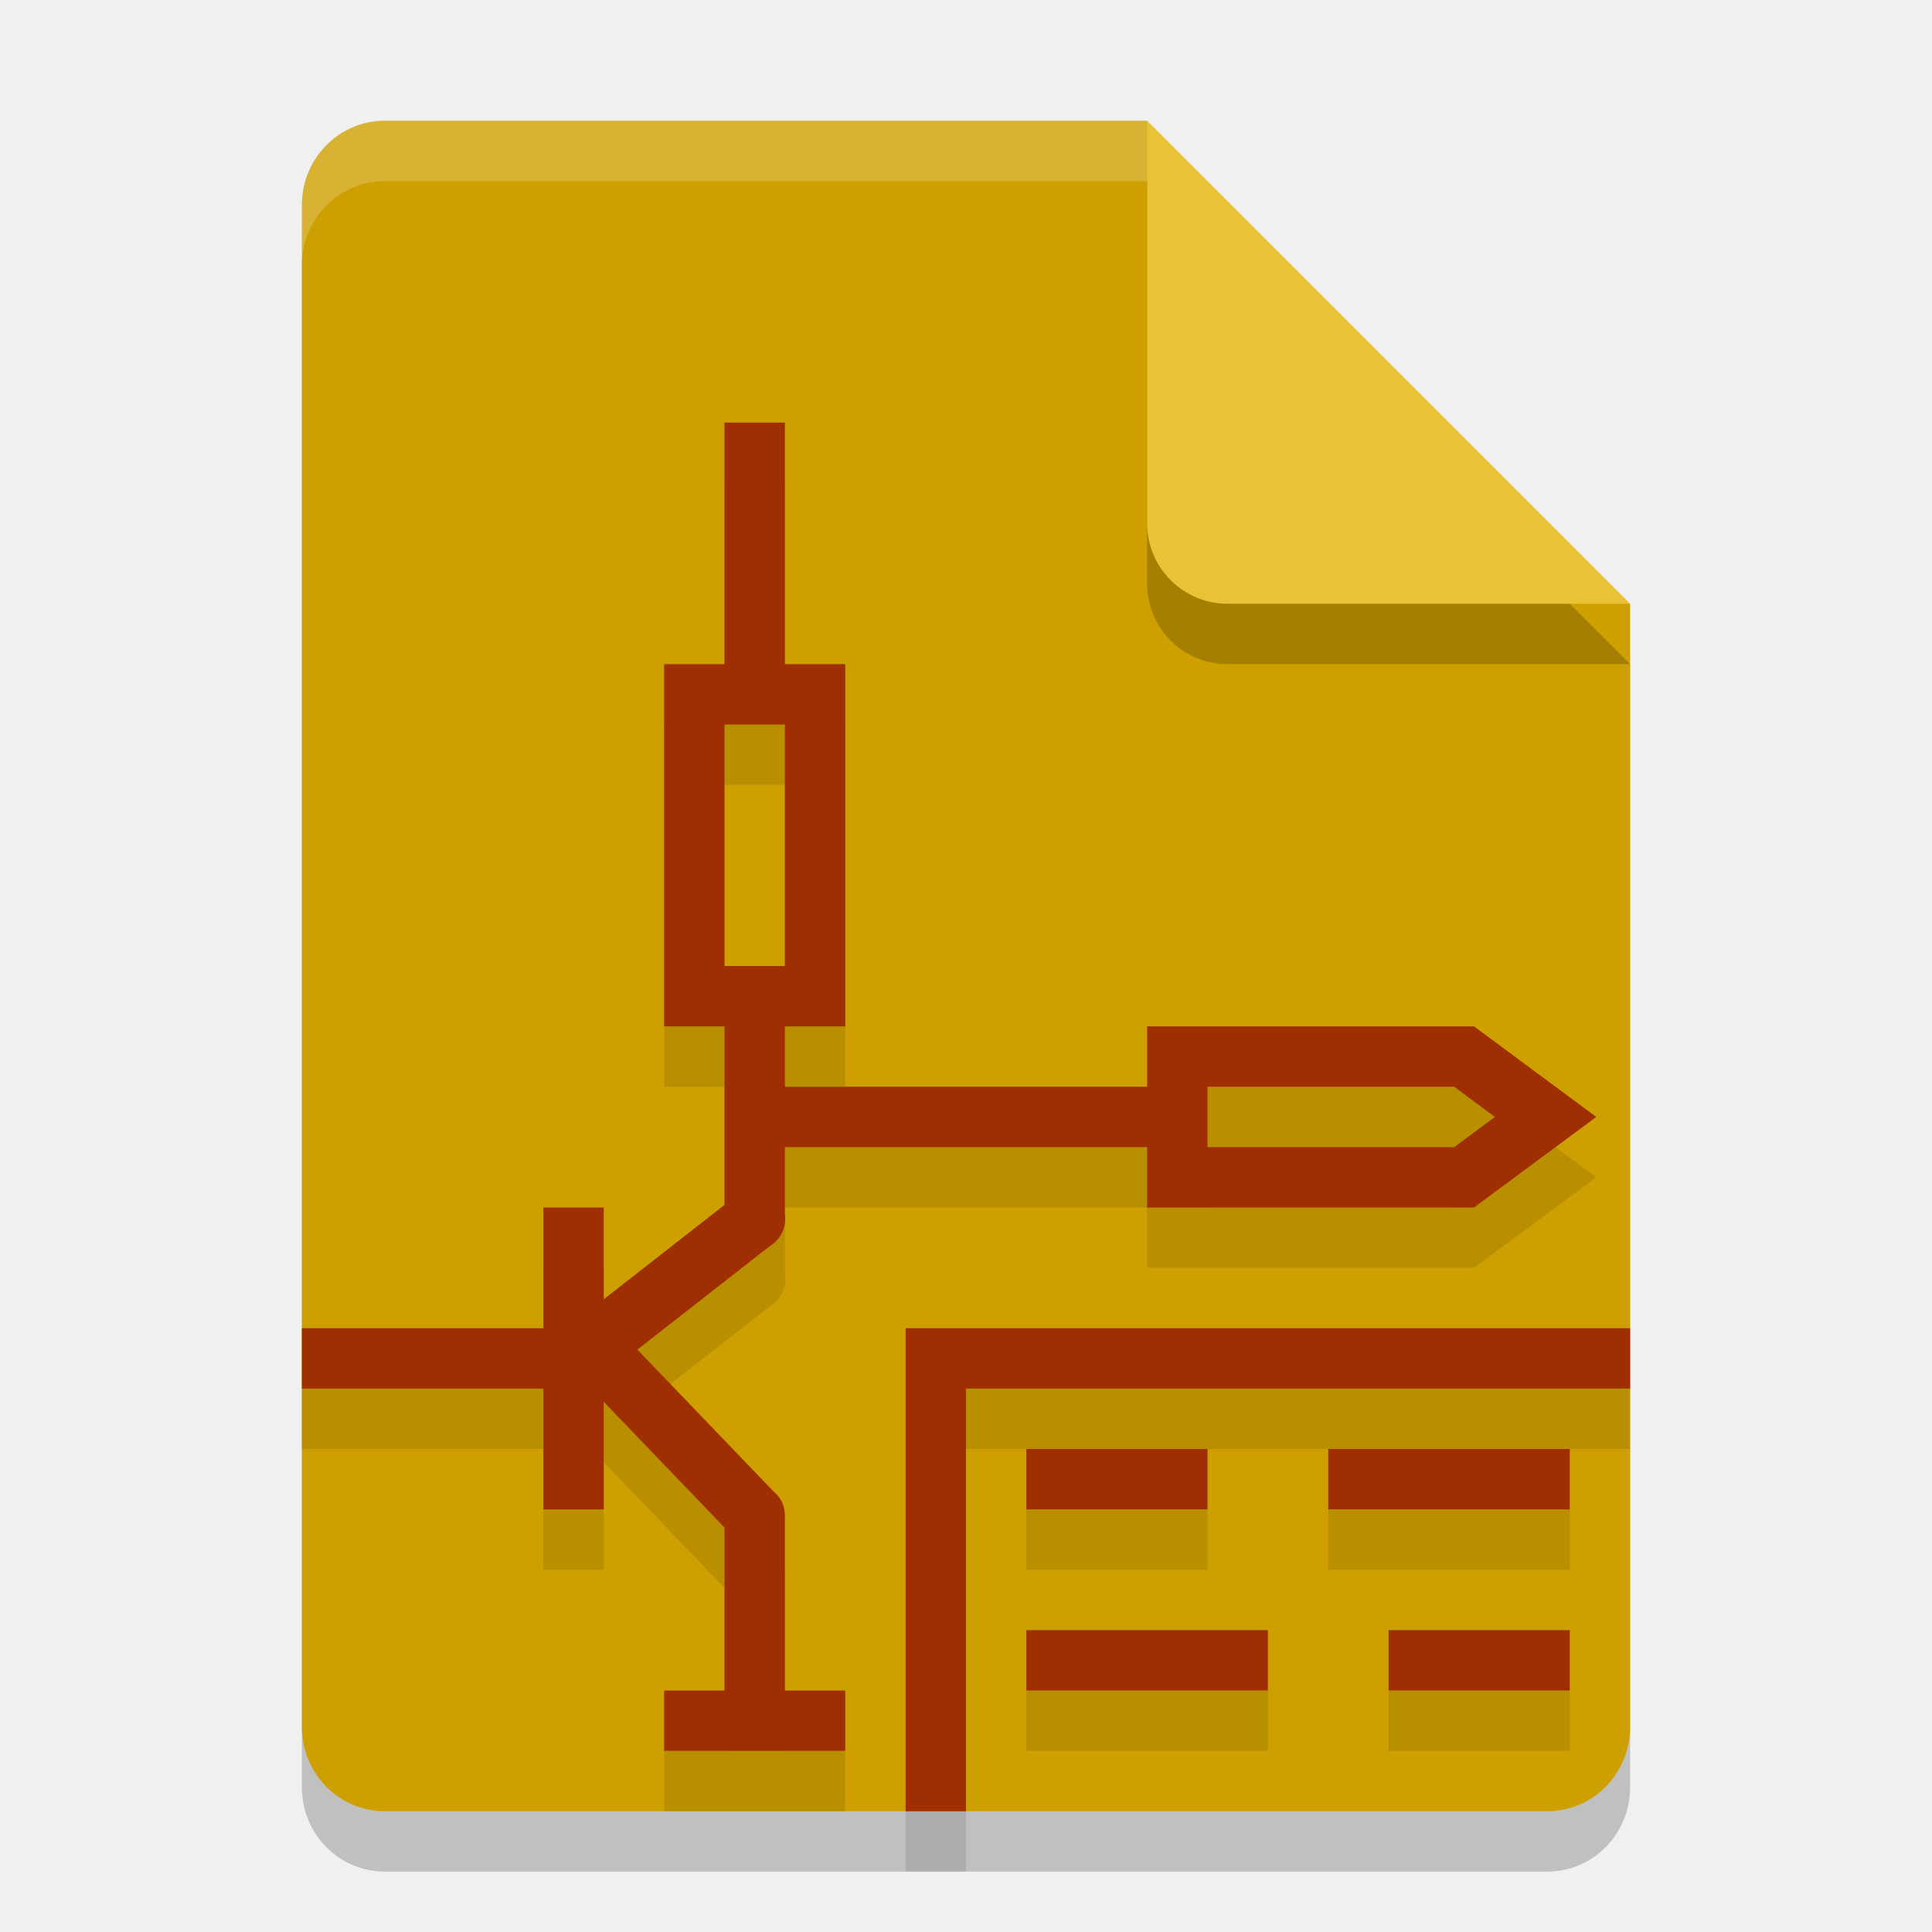
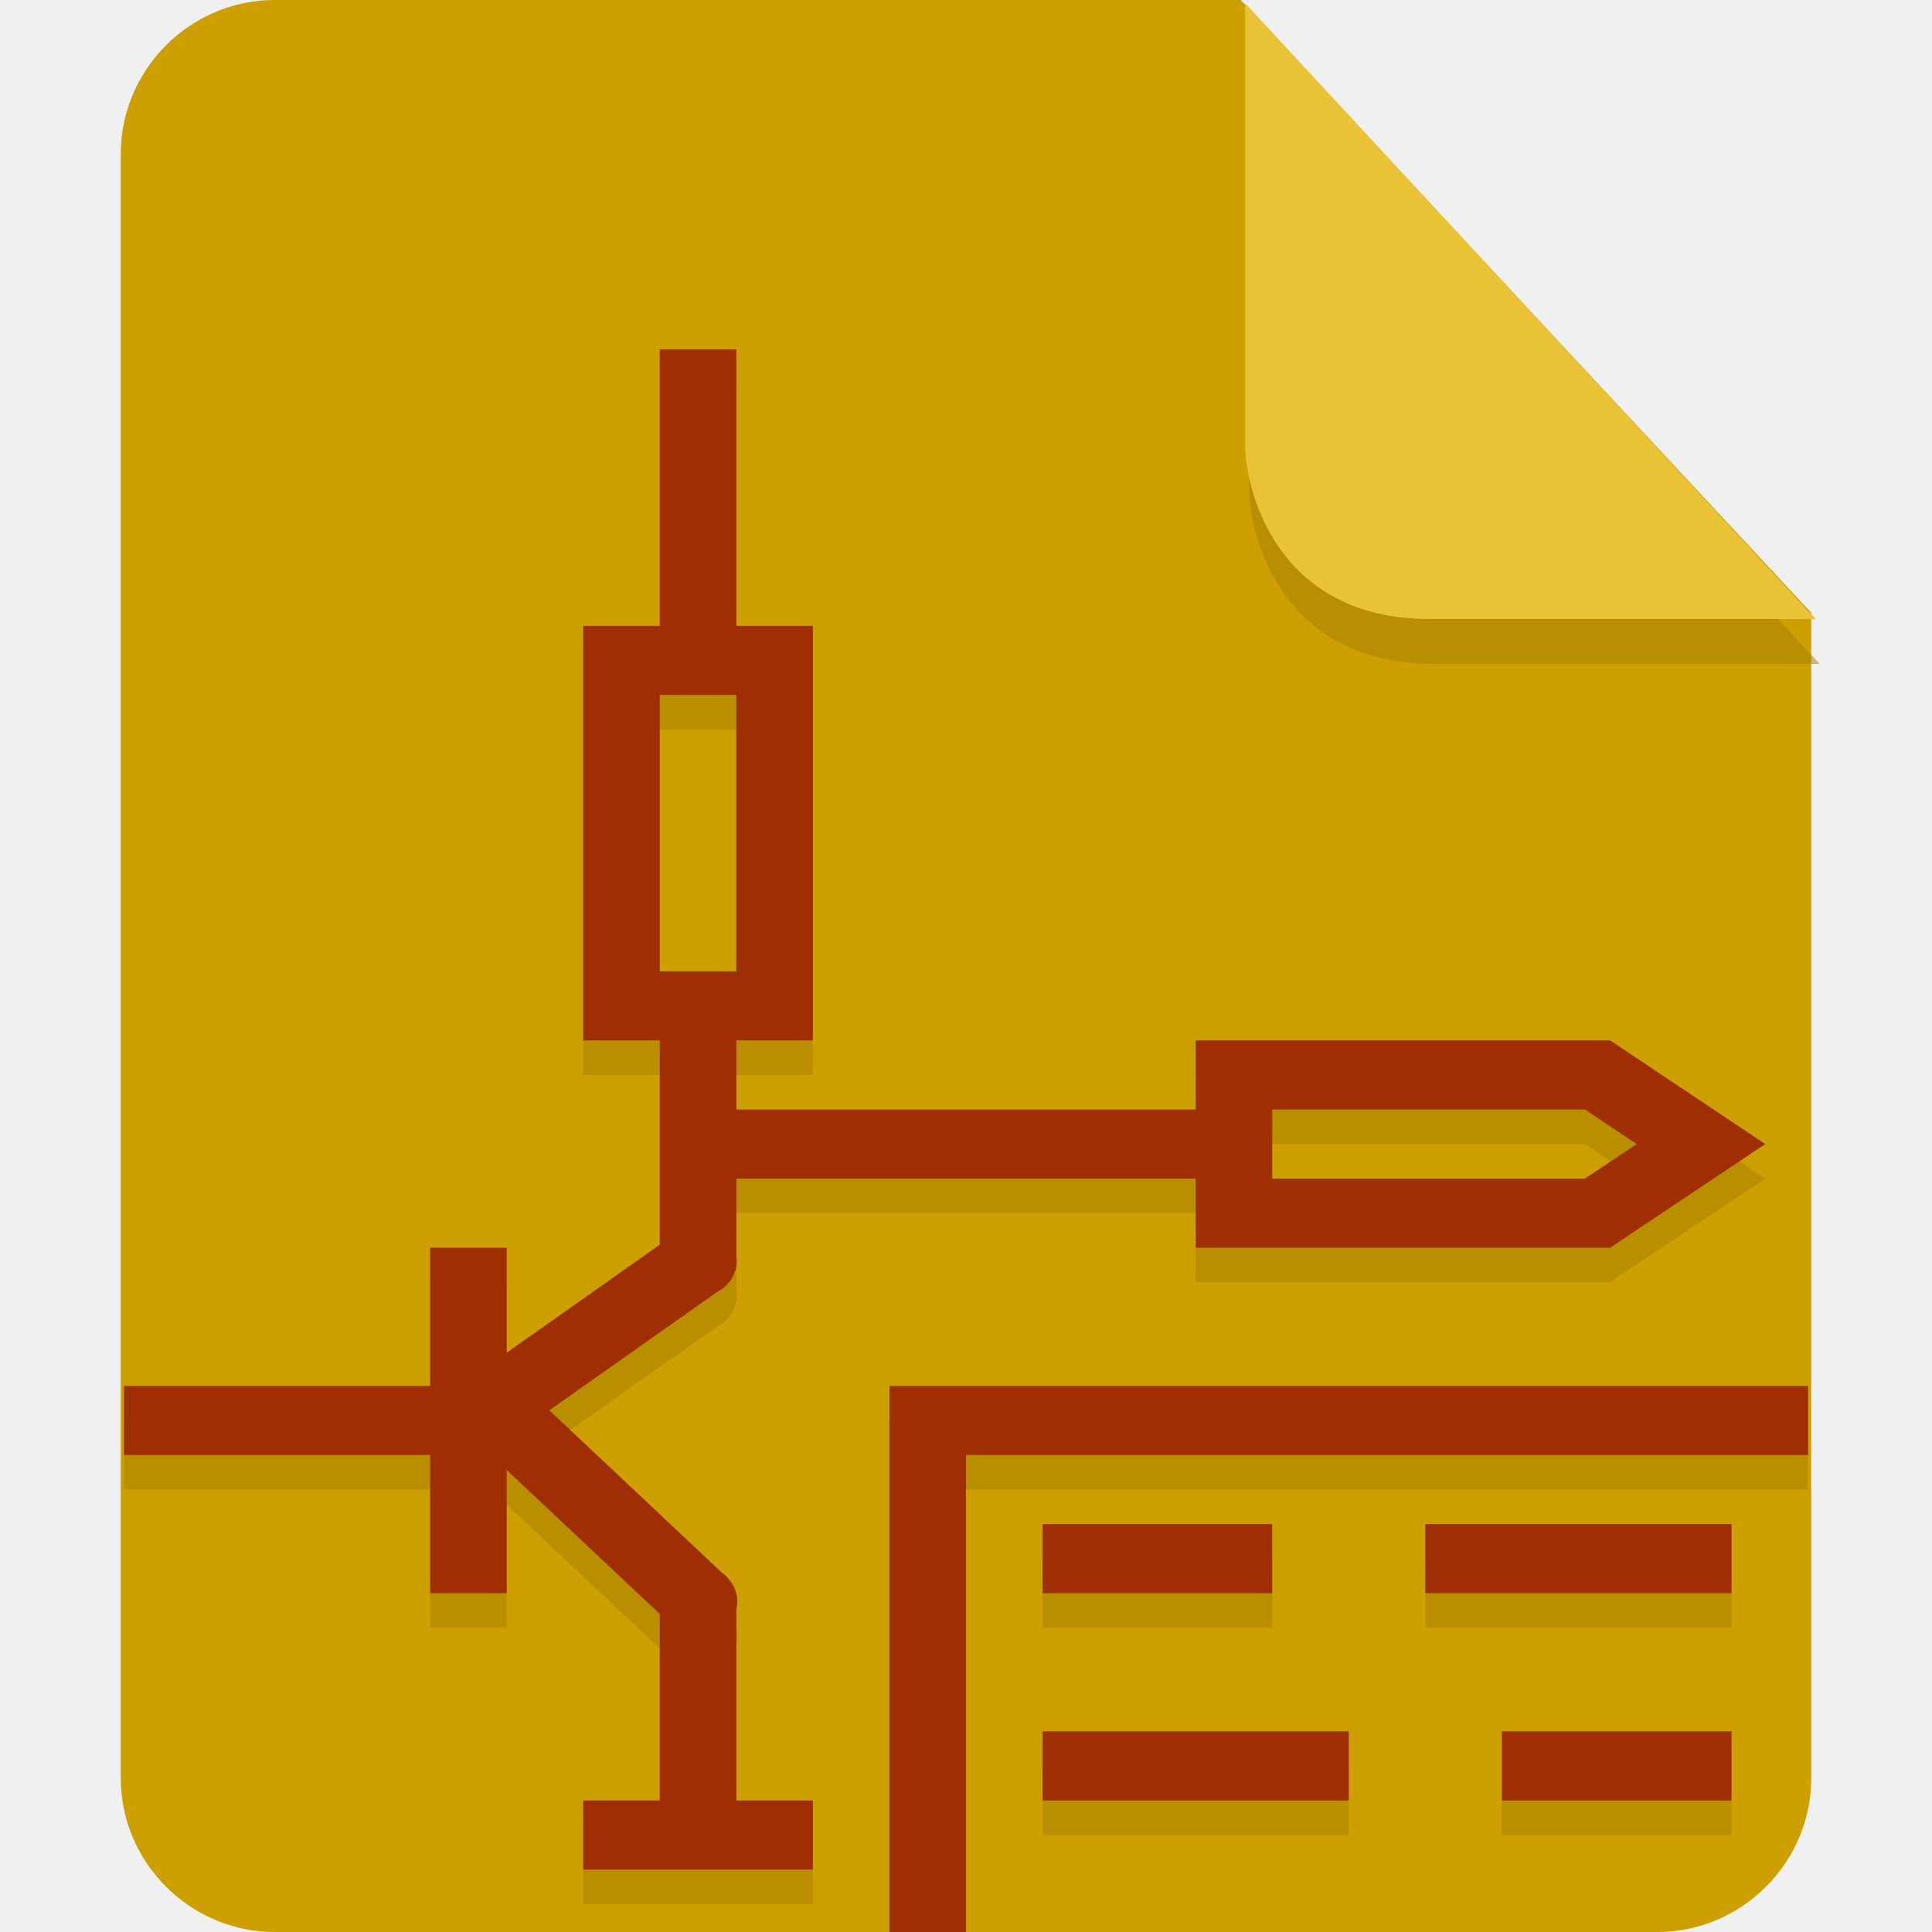
- <svg xmlns="http://www.w3.org/2000/svg" width="32" height="32" version="1.1">
-   <path style="opacity:0.2" d="M 6.375,3 C 5.613,3 5,3.624 5,4.4 V 29.6 C 5,30.376 5.613,31 6.375,31 h 19.25 C 26.387,31 27,30.376 27,29.6 V 11 L 20,10 19,3 Z" />
-   <path style="fill:#cd9f00" d="M 6.375,2 C 5.613,2 5,2.624 5,3.4 V 28.6 C 5,29.376 5.613,30 6.375,30 h 19.25 C 26.387,30 27,29.376 27,28.6 V 10 L 20,9 19,2 Z" />
-   <path style="opacity:0.1" d="M 12,8 V 8.5 12 h -1 v 6 h 1 v 2.957 l -2,1.562 V 21.5 21 H 9 V 21.5 23 H 8.938 5.5 5 v 1 H 5.5 8.938 9 v 1.5 0.5 h 1 v -0.5 -1.281 l 2,2.082 V 29 H 11.5 11 v 1 h 0.5 2 0.5 V 29 H 13.5 13 v -2.9 a 0.5,0.5 0 0 0 0,-0.006 0.5,0.5 0 0 0 0,-0.006 0.5,0.5 0 0 0 0,-0.012 0.5,0.5 0 0 0 -0.004,-0.037 0.5,0.5 0 0 0 -0.006,-0.039 0.5,0.5 0 0 0 -0.002,-0.01 0.5,0.5 0 0 0 -0.01,-0.039 0.5,0.5 0 0 0 -0.164,-0.246 l -2.258,-2.352 2.199,-1.719 a 0.5,0.5 0 0 0 0.156,-0.148 0.5,0.5 0 0 0 0.012,-0.016 0.5,0.5 0 0 0 0.016,-0.025 A 0.5,0.5 0 0 0 13,21.119 V 20 h 0.25 5.5 0.25 v 1 h 5.414 L 26.439,19.5 24.414,18 H 19 V 18.5 19 H 18.75 13.25 13 V 18 H 13.5 14 V 17 12 H 13 V 8.5 8 Z m 0,5 h 1 v 4 h -1 z m 8,6 h 4.086 l 0.674,0.5 -0.674,0.5 H 20 Z m -5,4 v 8 h 1 v -7 h 11 v -1 z m 2,2 v 1 h 3 v -1 z m 5,0 v 1 h 4 v -1 z m -5,3 v 1 h 4 v -1 z m 6,0 v 1 h 3 v -1 z" />
-   <path style="opacity:0.2" d="M 27,11 19,3 V 9.667 C 19,10.405 19.595,11 20.333,11 Z" />
-   <path style="fill:#e9c235" d="M 27,10 19,2 V 8.667 C 19,9.405 19.595,10 20.333,10 Z" />
-   <path style="fill:#9f2e03" d="M 12 7 L 12 7.5 L 12 11 L 11 11 L 11 17 L 12 17 L 12 19.957 L 10 21.52 L 10 20.5 L 10 20 L 9 20 L 9 20.5 L 9 22 L 8.938 22 L 5.5 22 L 5 22 L 5 23 L 5.5 23 L 8.938 23 L 9 23 L 9 24.5 L 9 25 L 10 25 L 10 24.5 L 10 23.219 L 12 25.301 L 12 28 L 11.5 28 L 11 28 L 11 29 L 11.5 29 L 13.5 29 L 14 29 L 14 28 L 13.5 28 L 13 28 L 13 25.1 A 0.5 0.5 0 0 0 13 25.094 A 0.5 0.5 0 0 0 13 25.088 A 0.5 0.5 0 0 0 13 25.076 A 0.5 0.5 0 0 0 12.996 25.039 A 0.5 0.5 0 0 0 12.99 25 A 0.5 0.5 0 0 0 12.988 24.99 A 0.5 0.5 0 0 0 12.979 24.951 A 0.5 0.5 0 0 0 12.814 24.705 L 10.557 22.354 L 12.756 20.635 A 0.5 0.5 0 0 0 12.912 20.486 A 0.5 0.5 0 0 0 12.924 20.471 A 0.5 0.5 0 0 0 12.939 20.445 A 0.5 0.5 0 0 0 13 20.119 L 13 19 L 13.25 19 L 18.75 19 L 19 19 L 19 20 L 24.414 20 L 26.439 18.5 L 24.414 17 L 19 17 L 19 17.5 L 19 18 L 18.75 18 L 13.25 18 L 13 18 L 13 17 L 13.5 17 L 14 17 L 14 16 L 14 11 L 13 11 L 13 7.5 L 13 7 L 12 7 z M 12 12 L 13 12 L 13 16 L 12 16 L 12 12 z M 20 18 L 24.086 18 L 24.76 18.5 L 24.086 19 L 20 19 L 20 18 z M 15 22 L 15 30 L 16 30 L 16 23 L 27 23 L 27 22 L 15 22 z M 17 24 L 17 25 L 20 25 L 20 24 L 17 24 z M 22 24 L 22 25 L 26 25 L 26 24 L 22 24 z M 17 27 L 17 28 L 21 28 L 21 27 L 17 27 z M 23 27 L 23 28 L 26 28 L 26 27 L 23 27 z" />
-   <path style="opacity:0.2;fill:#ffffff" d="M 6.375,2 C 5.613,2 5,2.625 5,3.4 v 1 C 5,3.625 5.613,3 6.375,3 H 19 V 2 Z" />
+ <svg xmlns="http://www.w3.org/2000/svg" id="_图层_1" data-name="图层_1" version="1.1" viewBox="0 0 128 128" width="32" height="32" xml:space="preserve">
+   <defs id="defs1">
+     <style id="style1">
+       .st0 {
+         fill: #0071e9;
+       }
+ 
+       .st1 {
+         fill: #fff;
+       }
+ 
+       .st2 {
+         fill: #5aaaff;
+         isolation: isolate;
+         opacity: .5;
+       }
+     </style>
+     <style id="style1-6">
+       .st0 {
+         fill: #9c27b0;
+       }
+ 
+       .st1 {
+         fill: #999;
+       }
+ 
+       .st2, .st3 {
+         isolation: isolate;
+         opacity: .2;
+       }
+ 
+       .st4 {
+         display: none;
+       }
+ 
+       .st5 {
+         fill: #f4f4f4;
+       }
+ 
+       .st3 {
+         fill: #fff;
+       }
+ 
+       .st6 {
+         fill: #e4e4e4;
+       }
+ 
+       .st7 {
+         fill: #fefdfe;
+       }
+ 
+       .st8 {
+         fill: url(#_未命名的渐变_2);
+       }
+     </style>
+     <linearGradient id="_未命名的渐变_2" data-name="未命名的渐变 2" x1="1016.8" y1="-1278.7" x2="895.4" y2="-1068.3" gradientTransform="matrix(0.3,0,0,-0.3,-274,-343.5)" gradientUnits="userSpaceOnUse">
+       <stop offset="0" stop-color="#ff5c41" id="stop1" />
+       <stop offset="1" stop-color="#fe177d" id="stop2" />
+     </linearGradient>
+   </defs>
+   <path class="st0" d="M18.2,0c-5.6,0-10.2,4.6-10.2,10.2v107.6c0,5.6,4.6,10.2,10.2,10.2h91.6c5.6,0,10.2-4.6,10.2-10.2V40.6L82.2,0H18.2Z" id="path1" style="fill:#cd9f00;fill-opacity:1" />
+   <path class="st2" d="M 82.761,3.181 V 32.381 c 0,3.2 2.2,11.6 12.2,11.6 H 120.561 Z" id="path2" style="opacity:0.5;fill:#a47f00;fill-opacity:1" />
+   <path class="st2" d="M 82.491,0.211 V 29.411 c 0,3.2 2.2,11.6 12.2,11.6 h 25.6 z" id="path2-5" style="opacity:1;isolation:isolate;fill:#e9c235;fill-opacity:1" />
+   <g id="g1" transform="matrix(2.535885,0,0,2.288909,-17.14833,-8.89248)">
+     <path style="opacity:0.1" d="m 24,15 v 1 7 h -2 v 12 h 2 v 5.912 l -4,3.127 V 42 41 h -2 v 1 3 H 17.875 11 10 v 2 H 11 17.875 18 v 3 1 h 2 v -1 -2.566 l 4,4.168 V 57 h -1 -1 v 2 h 1 4 1 v -2 h -1 -1 v -5.547 a 1,1 0 0 0 -0.115,-0.734 1,1 0 0 0 -0.025,-0.045 1,1 0 0 0 -0.006,-0.008 1,1 0 0 0 -0.24,-0.27 l -4.5,-4.689 4.379,-3.422 A 1,1 0 0 0 25.914,41.82 1,1 0 0 0 26,41.256 V 39 h 0.5 11 0.5 v 2 h 10.83 l 4.051,-3 -4.051,-3 H 38 v 1 1 H 37.5 26.5 26 v -2 h 1 1 V 33 23 h -2 v -7 -1 z m 0,10 h 2 v 8 h -2 z m 16,12 h 8.17 l 1.352,1 -1.352,1 H 40 Z m -10,8 v 16 h 2 V 47 h 22 v -2 z m 4,4 v 2 h 6 v -2 z m 10,0 v 2 h 8 v -2 z m -10,6 v 2 h 8 v -2 z m 12,0 v 2 h 6 v -2 z" id="path3" />
+     <path style="fill:#9f2e03" d="m 24,14 v 1 7 h -2 v 12 h 2 v 5.912 l -4,3.127 V 41 40 h -2 v 1 3 H 17.875 11 10 v 2 H 11 17.875 18 v 3 1 h 2 v -1 -2.566 l 4,4.168 V 56 h -1 -1 v 2 h 1 4 1 v -2 h -1 -1 v -5.547 a 1,1 0 0 0 -0.115,-0.734 1,1 0 0 0 -0.025,-0.045 1,1 0 0 0 -0.006,-0.008 1,1 0 0 0 -0.24,-0.27 l -4.5,-4.689 4.379,-3.422 A 1,1 0 0 0 25.914,40.82 1,1 0 0 0 26,40.256 V 38 h 0.5 11 0.5 v 2 h 10.83 l 4.051,-3 -4.051,-3 H 38 v 1 1 H 37.5 26.5 26 v -2 h 1 1 V 32 22 h -2 v -7 -1 z m 0,10 h 2 v 8 h -2 z m 16,12 h 8.17 l 1.352,1 -1.352,1 H 40 Z m -10,8 v 16 h 2 V 46 h 22 v -2 z m 4,4 v 2 h 6 v -2 z m 10,0 v 2 h 8 v -2 z m -10,6 v 2 h 8 v -2 z m 12,0 v 2 h 6 v -2 z" id="path6" />
+   </g>
</svg>
